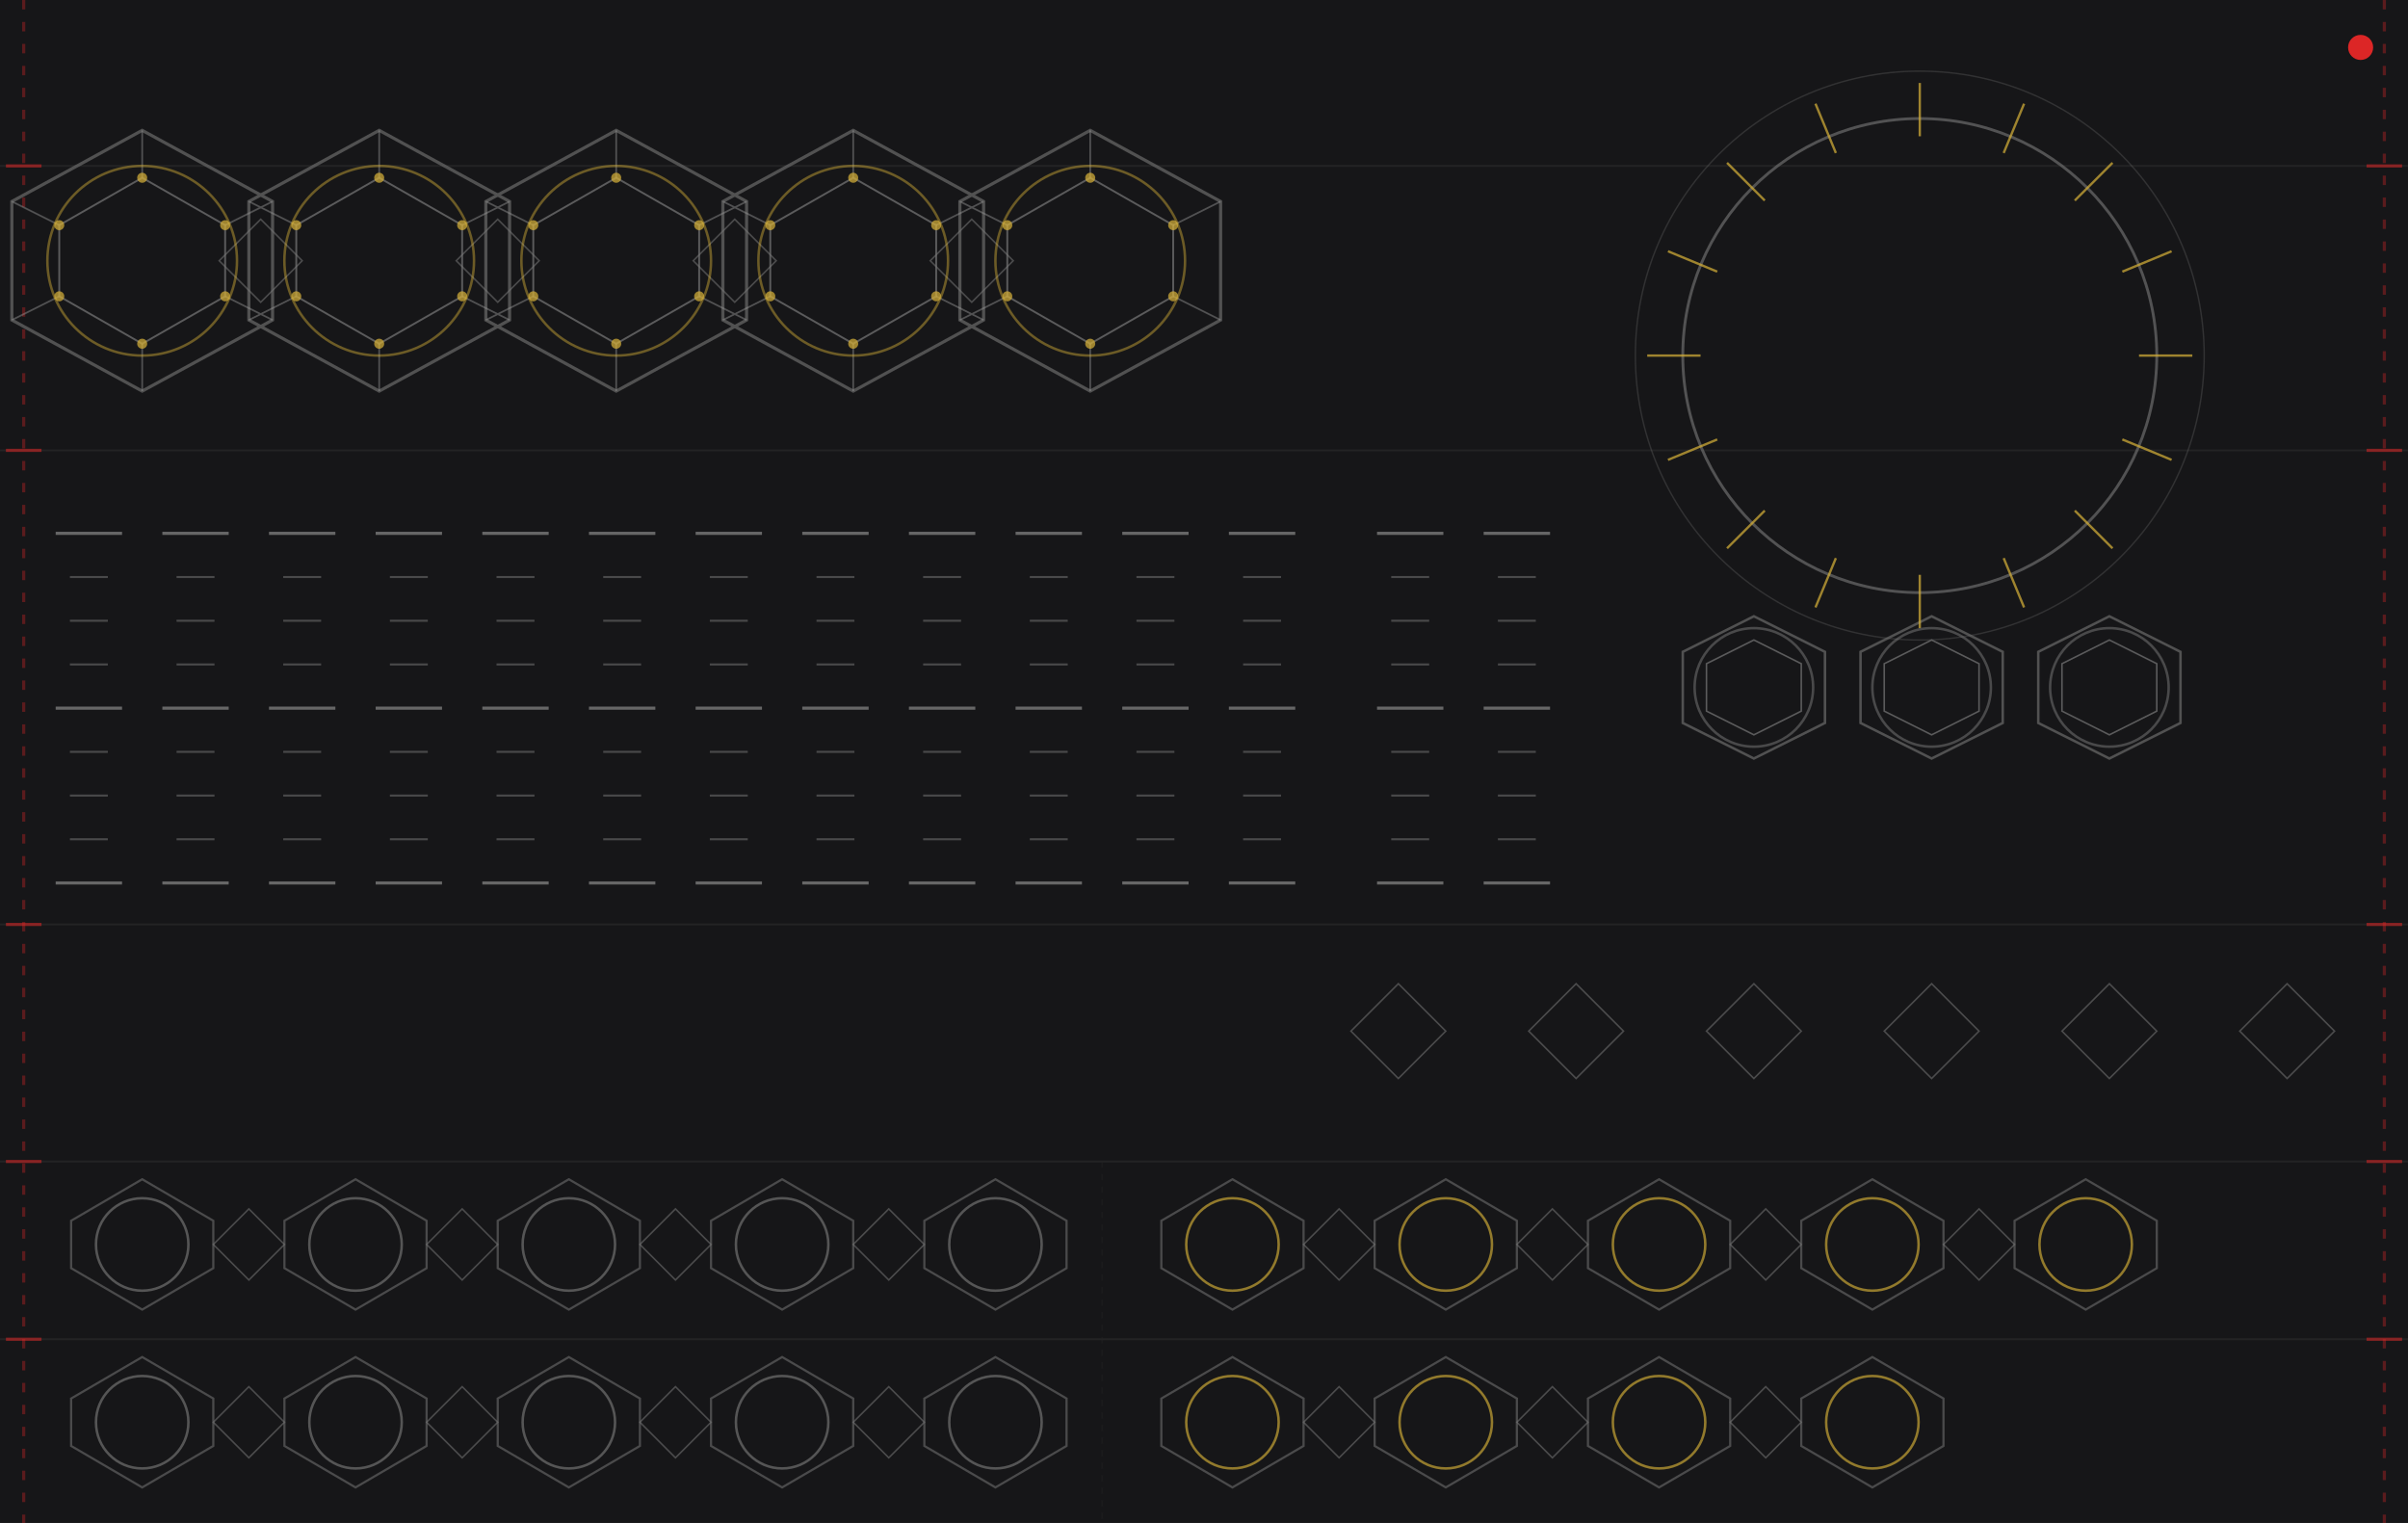
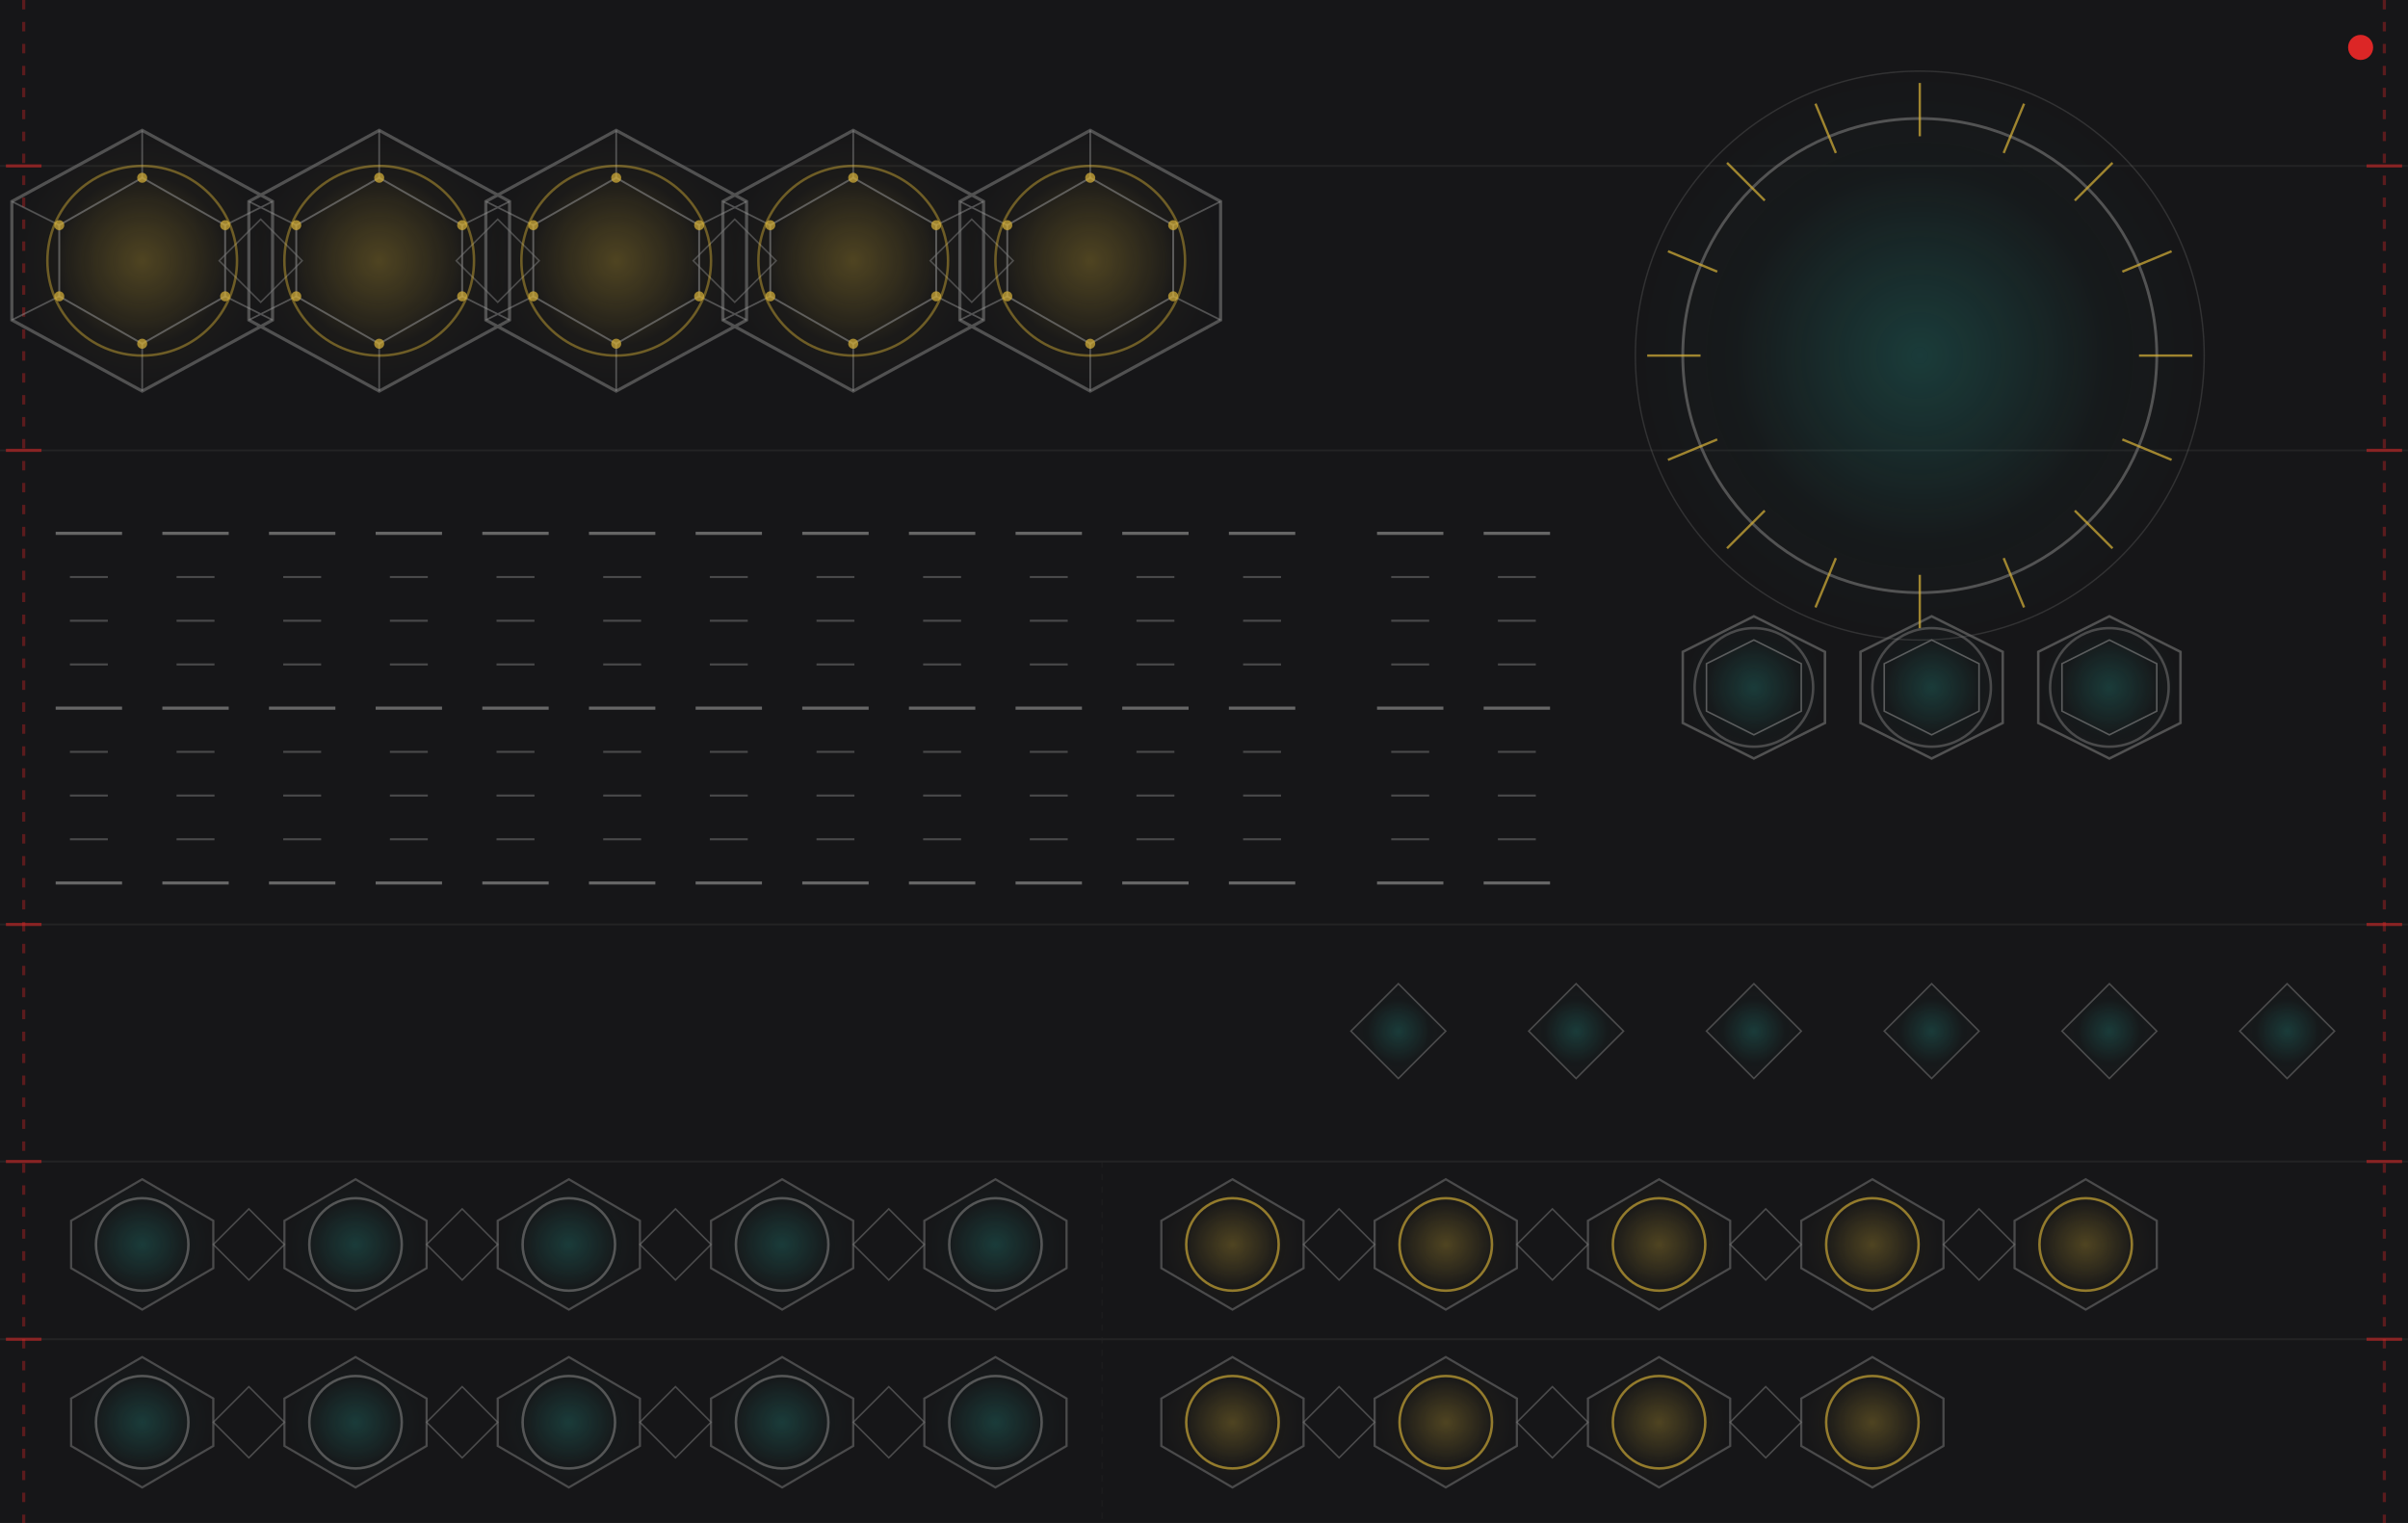
<svg xmlns="http://www.w3.org/2000/svg" width="767.99" height="485.67" viewBox="0 0 767.99 485.67">
  <defs>
    <pattern id="g" x="0" y="0" width="767.99" height="0.5" patternUnits="userSpaceOnUse">
      <rect width="767.99" height="0.5" fill="#141416" />
      <rect y="0.25" width="767.99" height="0.12" fill="#2a2a2c" opacity="0.40" />
    </pattern>
+     <radialGradient id="gG" cx="50%" cy="50%" r="50%">
+       <stop offset="0%" stop-color="#d4af37" stop-opacity="0.30" />
+       <stop offset="65%" stop-color="#d4af37" stop-opacity="0.03" />
+       <stop offset="100%" stop-color="#d4af37" stop-opacity="0.0" />
+     </radialGradient>
+     <radialGradient id="gT" cx="50%" cy="50%" r="50%">
+       <stop offset="0%" stop-color="#26a69a" stop-opacity="0.26" />
+       <stop offset="65%" stop-color="#26a69a" stop-opacity="0.03" />
+       <stop offset="100%" stop-color="#26a69a" stop-opacity="0.0" />
+     </radialGradient>
  </defs>
  <rect width="767.99" height="485.67" fill="url(#g)" />
  <g stroke="#333333" stroke-width="0.6" opacity="0.45">
    <line x1="0" y1="52.91" x2="767.99" y2="52.91" />
    <line x1="0" y1="143.62" x2="767.99" y2="143.62" />
    <line x1="0" y1="294.80" x2="767.99" y2="294.80" />
    <line x1="0" y1="370.39" x2="767.99" y2="370.39" />
    <line x1="0" y1="427.08" x2="767.99" y2="427.08" />
    <line x1="351.49" y1="370.39" x2="351.49" y2="485.67" stroke-dasharray="2,2" opacity="0.35" />
  </g>
  <g stroke="#dc2626" stroke-width="1.0" opacity="0.35">
    <line x1="7.56" y1="0" x2="7.56" y2="485.67" stroke-dasharray="3,4" />
    <line x1="760.44" y1="0" x2="760.44" y2="485.67" stroke-dasharray="3,4" />
  </g>
  <g stroke="#dc2626" stroke-width="1.0" opacity="0.55">
    <line x1="1.89" y1="52.91" x2="13.23" y2="52.91" />
    <line x1="754.77" y1="52.91" x2="766.10" y2="52.91" />
    <line x1="1.89" y1="143.62" x2="13.23" y2="143.62" />
    <line x1="754.77" y1="143.62" x2="766.10" y2="143.62" />
    <line x1="1.89" y1="294.80" x2="13.23" y2="294.80" />
    <line x1="754.77" y1="294.80" x2="766.10" y2="294.80" />
    <line x1="1.89" y1="370.39" x2="13.23" y2="370.39" />
    <line x1="754.77" y1="370.39" x2="766.10" y2="370.39" />
    <line x1="1.89" y1="427.08" x2="13.23" y2="427.08" />
    <line x1="754.77" y1="427.08" x2="766.10" y2="427.08" />
+   </g>
+   <g>
+     <polygon points="45.35,41.57 86.93,64.25 86.93,102.05 45.35,124.72 3.78,102.05 3.78,64.25" fill="url(#gG)" stroke="none" />
+     <polygon points="120.94,41.57 162.52,64.25 162.52,102.05 120.94,124.72 79.37,102.05 79.37,64.25" fill="url(#gG)" stroke="none" />
+     <polygon points="196.53,41.57 238.11,64.25 238.11,102.05 196.53,124.72 154.96,102.05 154.96,64.25" fill="url(#gG)" stroke="none" />
+     <polygon points="272.12,41.57 313.70,64.25 313.70,102.05 272.12,124.72 230.55,102.05 230.55,64.25" fill="url(#gG)" stroke="none" />
+     <polygon points="347.71,41.57 389.29,64.25 389.29,102.05 347.71,124.72 306.14,102.05 306.14,64.25" fill="url(#gG)" stroke="none" />
  </g>
  <g stroke="#6a6a6a" stroke-width="1.0" fill="none" opacity="0.70">
    <polygon points="45.35,41.57 86.93,64.25 86.93,102.05 45.35,124.72 3.78,102.05 3.78,64.25" />
    <polygon points="120.94,41.57 162.52,64.25 162.52,102.05 120.94,124.72 79.37,102.05 79.37,64.25" />
    <polygon points="196.53,41.57 238.11,64.25 238.11,102.05 196.53,124.72 154.96,102.05 154.96,64.25" />
    <polygon points="272.12,41.57 313.70,64.25 313.70,102.05 272.12,124.72 230.55,102.05 230.55,64.25" />
    <polygon points="347.71,41.57 389.29,64.25 389.29,102.05 347.71,124.72 306.14,102.05 306.14,64.25" />
  </g>
  <g stroke="#888888" stroke-width="0.6" fill="none" opacity="0.60">
    <polygon points="45.35,56.69 71.81,71.81 71.81,94.49 45.35,109.61 18.90,94.49 18.90,71.81" />
    <polygon points="120.94,56.69 147.40,71.81 147.40,94.49 120.94,109.61 94.49,94.49 94.49,71.81" />
    <polygon points="196.53,56.69 222.99,71.81 222.99,94.49 196.53,109.61 170.08,94.49 170.08,71.81" />
    <polygon points="272.12,56.69 298.58,71.81 298.58,94.49 272.12,109.61 245.67,94.49 245.67,71.81" />
    <polygon points="347.71,56.69 374.17,71.81 374.17,94.49 347.71,109.61 321.26,94.49 321.26,71.81" />
  </g>
  <g stroke="#999999" stroke-width="0.55" fill="none" opacity="0.45">
    <path d="M45.35,56.69 L45.35,41.57 M71.81,71.81 L86.93,64.25 M71.81,94.49 L86.93,102.05 M45.35,109.61 L45.35,124.72 M18.90,94.49 L3.78,102.05 M18.90,71.81 L3.78,64.25" />
    <path d="M120.94,56.69 L120.94,41.57 M147.40,71.81 L162.52,64.25 M147.40,94.49 L162.52,102.05 M120.94,109.61 L120.94,124.72 M94.49,94.49 L79.37,102.05 M94.49,71.81 L79.37,64.25" />
    <path d="M196.53,56.69 L196.53,41.57 M222.99,71.81 L238.11,64.25 M222.99,94.49 L238.11,102.05 M196.53,109.61 L196.53,124.72 M170.08,94.49 L154.96,102.05 M170.08,71.81 L154.96,64.25" />
    <path d="M272.12,56.69 L272.12,41.57 M298.58,71.81 L313.70,64.25 M298.58,94.49 L313.70,102.05 M272.12,109.61 L272.12,124.72 M245.67,94.49 L230.55,102.05 M245.67,71.81 L230.55,64.25" />
    <path d="M347.71,56.69 L347.71,41.57 M374.17,71.81 L389.29,64.25 M374.17,94.49 L389.29,102.05 M347.71,109.61 L347.71,124.72 M321.26,94.49 L306.14,102.05 M321.26,71.81 L306.14,64.25" />
  </g>
  <g fill="#d4af37" opacity="0.72">
    <circle cx="45.35" cy="56.69" r="1.6" />
    <circle cx="71.81" cy="71.81" r="1.6" />
    <circle cx="71.81" cy="94.49" r="1.6" />
    <circle cx="45.35" cy="109.61" r="1.6" />
    <circle cx="18.90" cy="94.49" r="1.6" />
    <circle cx="18.90" cy="71.81" r="1.6" />
    <circle cx="120.94" cy="56.69" r="1.6" />
    <circle cx="147.40" cy="71.81" r="1.6" />
    <circle cx="147.40" cy="94.49" r="1.6" />
    <circle cx="120.94" cy="109.61" r="1.6" />
    <circle cx="94.49" cy="94.49" r="1.6" />
    <circle cx="94.49" cy="71.81" r="1.6" />
    <circle cx="196.53" cy="56.69" r="1.6" />
    <circle cx="222.99" cy="71.81" r="1.6" />
    <circle cx="222.99" cy="94.49" r="1.6" />
    <circle cx="196.53" cy="109.61" r="1.6" />
    <circle cx="170.08" cy="94.49" r="1.6" />
    <circle cx="170.08" cy="71.81" r="1.6" />
    <circle cx="272.12" cy="56.69" r="1.6" />
    <circle cx="298.58" cy="71.81" r="1.6" />
    <circle cx="298.58" cy="94.49" r="1.6" />
    <circle cx="272.12" cy="109.61" r="1.6" />
    <circle cx="245.67" cy="94.49" r="1.6" />
    <circle cx="245.67" cy="71.81" r="1.6" />
    <circle cx="347.71" cy="56.69" r="1.6" />
    <circle cx="374.17" cy="71.81" r="1.6" />
    <circle cx="374.17" cy="94.49" r="1.6" />
    <circle cx="347.71" cy="109.61" r="1.6" />
    <circle cx="321.26" cy="94.49" r="1.6" />
    <circle cx="321.26" cy="71.81" r="1.6" />
  </g>
  <g stroke="#777777" stroke-width="0.5" fill="none" opacity="0.55">
    <polygon points="83.15,69.92 96.38,83.15 83.15,96.38 69.92,83.15" />
    <polygon points="158.74,69.92 171.97,83.15 158.74,96.38 145.51,83.15" />
    <polygon points="234.33,69.92 247.56,83.15 234.33,96.38 221.10,83.15" />
    <polygon points="309.92,69.92 323.15,83.15 309.92,96.38 296.69,83.15" />
  </g>
+   <g>
+     <polygon points="559.37,196.53 582.04,207.87 582.04,230.55 559.37,241.89 536.69,230.55 536.69,207.87" fill="url(#gT)" stroke="none" />
+     <polygon points="616.06,196.53 638.74,207.87 638.74,230.55 616.06,241.89 593.38,230.55 593.38,207.87" fill="url(#gT)" stroke="none" />
+     <polygon points="672.75,196.53 695.43,207.87 695.43,230.55 672.75,241.89 650.07,230.55 650.07,207.87" fill="url(#gT)" stroke="none" />
+   </g>
  <g stroke="#6a6a6a" stroke-width="0.8" fill="none" opacity="0.70">
    <polygon points="559.37,196.53 582.04,207.87 582.04,230.55 559.37,241.89 536.69,230.55 536.69,207.87" />
    <polygon points="616.06,196.53 638.74,207.87 638.74,230.55 616.06,241.89 593.38,230.55 593.38,207.87" />
    <polygon points="672.75,196.53 695.43,207.87 695.43,230.55 672.75,241.89 650.07,230.55 650.07,207.87" />
  </g>
  <g stroke="#888888" stroke-width="0.5" fill="none" opacity="0.60">
    <polygon points="559.37,204.09 574.48,211.65 574.48,226.77 559.37,234.33 544.25,226.77 544.25,211.65" />
    <polygon points="616.06,204.09 631.18,211.65 631.18,226.77 616.06,234.33 600.94,226.77 600.94,211.65" />
    <polygon points="672.75,204.09 687.87,211.65 687.87,226.77 672.75,234.33 657.63,226.77 657.63,211.65" />
  </g>
+   <circle cx="612.28" cy="113.39" r="90.71" fill="url(#gT)" stroke="none" />
  <g stroke="#6a6a6a" stroke-width="0.9" fill="none" opacity="0.72">
    <circle cx="612.28" cy="113.39" r="75.59" />
    <circle cx="612.28" cy="113.39" r="90.71" stroke-width="0.45" opacity="0.45" />
  </g>
  <g stroke="#d4af37" stroke-width="0.75" opacity="0.72">
    <line x1="612.28" y1="43.46" x2="612.28" y2="26.46" />
    <line x1="639.04" y1="48.79" x2="645.55" y2="33.07" />
    <line x1="661.72" y1="63.94" x2="673.75" y2="51.92" />
    <line x1="676.88" y1="86.63" x2="692.59" y2="80.12" />
    <line x1="682.20" y1="113.39" x2="699.21" y2="113.39" />
    <line x1="676.88" y1="140.14" x2="692.59" y2="146.65" />
    <line x1="661.72" y1="162.83" x2="673.75" y2="174.85" />
    <line x1="639.04" y1="177.98" x2="645.55" y2="193.70" />
    <line x1="612.28" y1="183.31" x2="612.28" y2="200.31" />
    <line x1="585.52" y1="177.98" x2="579.01" y2="193.70" />
    <line x1="562.84" y1="162.83" x2="550.81" y2="174.85" />
    <line x1="547.68" y1="140.14" x2="531.97" y2="146.65" />
    <line x1="542.36" y1="113.39" x2="525.35" y2="113.39" />
    <line x1="547.68" y1="86.63" x2="531.97" y2="80.12" />
    <line x1="562.84" y1="63.94" x2="550.81" y2="51.92" />
    <line x1="585.52" y1="48.79" x2="579.01" y2="33.07" />
  </g>
  <g stroke="#888888" fill="none">
    <g stroke-width="1.0" opacity="0.70">
      <line x1="17.76" y1="170.08" x2="38.93" y2="170.08" />
      <line x1="51.78" y1="170.08" x2="72.94" y2="170.08" />
      <line x1="85.79" y1="170.08" x2="106.96" y2="170.08" />
      <line x1="119.81" y1="170.08" x2="140.98" y2="170.08" />
      <line x1="153.83" y1="170.08" x2="174.99" y2="170.08" />
      <line x1="187.84" y1="170.08" x2="209.01" y2="170.08" />
      <line x1="221.86" y1="170.08" x2="243.02" y2="170.08" />
      <line x1="255.87" y1="170.08" x2="277.04" y2="170.08" />
      <line x1="289.89" y1="170.08" x2="311.05" y2="170.08" />
      <line x1="323.90" y1="170.08" x2="345.07" y2="170.08" />
      <line x1="357.92" y1="170.08" x2="379.08" y2="170.08" />
      <line x1="391.93" y1="170.08" x2="413.10" y2="170.08" />
      <line x1="439.18" y1="170.08" x2="460.34" y2="170.08" />
      <line x1="473.19" y1="170.08" x2="494.36" y2="170.08" />
    </g>
    <g stroke-width="0.65" opacity="0.45">
      <line x1="22.30" y1="184.01" x2="34.39" y2="184.01" />
      <line x1="56.31" y1="184.01" x2="68.41" y2="184.01" />
      <line x1="90.33" y1="184.01" x2="102.42" y2="184.01" />
      <line x1="124.35" y1="184.01" x2="136.44" y2="184.01" />
      <line x1="158.36" y1="184.01" x2="170.46" y2="184.01" />
      <line x1="192.38" y1="184.01" x2="204.47" y2="184.01" />
      <line x1="226.39" y1="184.01" x2="238.49" y2="184.01" />
      <line x1="260.41" y1="184.01" x2="272.50" y2="184.01" />
      <line x1="294.42" y1="184.01" x2="306.52" y2="184.01" />
      <line x1="328.44" y1="184.01" x2="340.53" y2="184.01" />
      <line x1="362.45" y1="184.01" x2="374.55" y2="184.01" />
      <line x1="396.47" y1="184.01" x2="408.56" y2="184.01" />
      <line x1="443.71" y1="184.01" x2="455.81" y2="184.01" />
      <line x1="477.73" y1="184.01" x2="489.82" y2="184.01" />
    </g>
    <g stroke-width="0.65" opacity="0.45">
      <line x1="22.30" y1="197.95" x2="34.39" y2="197.95" />
      <line x1="56.31" y1="197.95" x2="68.41" y2="197.95" />
      <line x1="90.33" y1="197.95" x2="102.42" y2="197.95" />
      <line x1="124.35" y1="197.95" x2="136.44" y2="197.95" />
      <line x1="158.36" y1="197.95" x2="170.46" y2="197.95" />
      <line x1="192.38" y1="197.95" x2="204.47" y2="197.95" />
      <line x1="226.39" y1="197.95" x2="238.49" y2="197.95" />
      <line x1="260.41" y1="197.95" x2="272.50" y2="197.95" />
      <line x1="294.42" y1="197.95" x2="306.52" y2="197.95" />
      <line x1="328.44" y1="197.95" x2="340.53" y2="197.95" />
      <line x1="362.45" y1="197.95" x2="374.55" y2="197.95" />
      <line x1="396.47" y1="197.95" x2="408.56" y2="197.95" />
      <line x1="443.71" y1="197.95" x2="455.81" y2="197.95" />
      <line x1="477.73" y1="197.95" x2="489.82" y2="197.95" />
    </g>
    <g stroke-width="0.65" opacity="0.45">
      <line x1="22.30" y1="211.89" x2="34.39" y2="211.89" />
      <line x1="56.31" y1="211.89" x2="68.41" y2="211.89" />
      <line x1="90.33" y1="211.89" x2="102.42" y2="211.89" />
      <line x1="124.35" y1="211.89" x2="136.44" y2="211.89" />
      <line x1="158.36" y1="211.89" x2="170.46" y2="211.89" />
      <line x1="192.38" y1="211.89" x2="204.47" y2="211.89" />
      <line x1="226.39" y1="211.89" x2="238.49" y2="211.89" />
      <line x1="260.41" y1="211.89" x2="272.50" y2="211.89" />
      <line x1="294.42" y1="211.89" x2="306.52" y2="211.89" />
      <line x1="328.44" y1="211.89" x2="340.53" y2="211.89" />
      <line x1="362.45" y1="211.89" x2="374.55" y2="211.89" />
      <line x1="396.47" y1="211.89" x2="408.56" y2="211.89" />
      <line x1="443.71" y1="211.89" x2="455.81" y2="211.89" />
      <line x1="477.73" y1="211.89" x2="489.82" y2="211.89" />
    </g>
    <g stroke-width="1.0" opacity="0.70">
      <line x1="17.76" y1="225.83" x2="38.93" y2="225.83" />
      <line x1="51.78" y1="225.83" x2="72.94" y2="225.83" />
      <line x1="85.79" y1="225.83" x2="106.96" y2="225.83" />
      <line x1="119.81" y1="225.83" x2="140.98" y2="225.83" />
      <line x1="153.83" y1="225.83" x2="174.99" y2="225.83" />
      <line x1="187.84" y1="225.83" x2="209.01" y2="225.83" />
      <line x1="221.86" y1="225.83" x2="243.02" y2="225.83" />
      <line x1="255.87" y1="225.83" x2="277.04" y2="225.83" />
      <line x1="289.89" y1="225.83" x2="311.05" y2="225.83" />
      <line x1="323.90" y1="225.83" x2="345.07" y2="225.83" />
      <line x1="357.92" y1="225.83" x2="379.08" y2="225.83" />
      <line x1="391.93" y1="225.83" x2="413.10" y2="225.83" />
      <line x1="439.18" y1="225.83" x2="460.34" y2="225.83" />
      <line x1="473.19" y1="225.83" x2="494.36" y2="225.83" />
    </g>
    <g stroke-width="0.65" opacity="0.45">
      <line x1="22.30" y1="239.76" x2="34.39" y2="239.76" />
      <line x1="56.31" y1="239.76" x2="68.41" y2="239.76" />
      <line x1="90.33" y1="239.76" x2="102.42" y2="239.76" />
      <line x1="124.35" y1="239.76" x2="136.44" y2="239.76" />
      <line x1="158.36" y1="239.76" x2="170.46" y2="239.76" />
      <line x1="192.38" y1="239.76" x2="204.47" y2="239.76" />
      <line x1="226.39" y1="239.76" x2="238.49" y2="239.76" />
      <line x1="260.41" y1="239.76" x2="272.50" y2="239.76" />
      <line x1="294.42" y1="239.76" x2="306.52" y2="239.76" />
      <line x1="328.44" y1="239.76" x2="340.53" y2="239.76" />
      <line x1="362.45" y1="239.76" x2="374.55" y2="239.76" />
      <line x1="396.47" y1="239.76" x2="408.56" y2="239.76" />
      <line x1="443.71" y1="239.76" x2="455.81" y2="239.76" />
      <line x1="477.73" y1="239.76" x2="489.82" y2="239.76" />
    </g>
    <g stroke-width="0.65" opacity="0.45">
      <line x1="22.30" y1="253.70" x2="34.39" y2="253.70" />
      <line x1="56.31" y1="253.70" x2="68.41" y2="253.70" />
      <line x1="90.33" y1="253.70" x2="102.42" y2="253.70" />
      <line x1="124.35" y1="253.70" x2="136.44" y2="253.70" />
      <line x1="158.36" y1="253.70" x2="170.46" y2="253.70" />
      <line x1="192.38" y1="253.70" x2="204.47" y2="253.70" />
      <line x1="226.39" y1="253.70" x2="238.49" y2="253.70" />
      <line x1="260.41" y1="253.70" x2="272.50" y2="253.70" />
      <line x1="294.42" y1="253.70" x2="306.52" y2="253.70" />
      <line x1="328.44" y1="253.70" x2="340.53" y2="253.70" />
      <line x1="362.45" y1="253.70" x2="374.55" y2="253.70" />
      <line x1="396.47" y1="253.70" x2="408.56" y2="253.70" />
      <line x1="443.71" y1="253.70" x2="455.81" y2="253.70" />
      <line x1="477.73" y1="253.70" x2="489.82" y2="253.70" />
    </g>
    <g stroke-width="0.65" opacity="0.45">
      <line x1="22.30" y1="267.64" x2="34.39" y2="267.64" />
      <line x1="56.31" y1="267.64" x2="68.41" y2="267.64" />
      <line x1="90.33" y1="267.64" x2="102.42" y2="267.64" />
      <line x1="124.35" y1="267.64" x2="136.44" y2="267.64" />
      <line x1="158.36" y1="267.64" x2="170.46" y2="267.64" />
      <line x1="192.38" y1="267.64" x2="204.47" y2="267.64" />
      <line x1="226.39" y1="267.64" x2="238.49" y2="267.64" />
      <line x1="260.41" y1="267.64" x2="272.50" y2="267.64" />
      <line x1="294.42" y1="267.64" x2="306.52" y2="267.64" />
      <line x1="328.44" y1="267.64" x2="340.53" y2="267.64" />
      <line x1="362.45" y1="267.64" x2="374.55" y2="267.64" />
      <line x1="396.47" y1="267.64" x2="408.56" y2="267.64" />
      <line x1="443.71" y1="267.64" x2="455.81" y2="267.64" />
      <line x1="477.73" y1="267.64" x2="489.82" y2="267.64" />
    </g>
    <g stroke-width="1.0" opacity="0.70">
      <line x1="17.76" y1="281.57" x2="38.93" y2="281.57" />
      <line x1="51.78" y1="281.57" x2="72.94" y2="281.57" />
      <line x1="85.79" y1="281.57" x2="106.96" y2="281.57" />
      <line x1="119.81" y1="281.57" x2="140.98" y2="281.57" />
      <line x1="153.83" y1="281.57" x2="174.99" y2="281.57" />
      <line x1="187.84" y1="281.57" x2="209.01" y2="281.57" />
      <line x1="221.86" y1="281.57" x2="243.02" y2="281.57" />
      <line x1="255.87" y1="281.57" x2="277.04" y2="281.57" />
      <line x1="289.89" y1="281.57" x2="311.05" y2="281.57" />
      <line x1="323.90" y1="281.57" x2="345.07" y2="281.57" />
      <line x1="357.92" y1="281.57" x2="379.08" y2="281.57" />
      <line x1="391.93" y1="281.57" x2="413.10" y2="281.57" />
      <line x1="439.18" y1="281.57" x2="460.34" y2="281.57" />
      <line x1="473.19" y1="281.57" x2="494.36" y2="281.57" />
    </g>
  </g>
+   <g fill="url(#gT)">
+     <polygon points="445.98,313.70 461.10,328.82 445.98,343.93 430.86,328.82" stroke="none" />
+     <polygon points="502.67,313.70 517.79,328.82 502.67,343.93 487.56,328.82" stroke="none" />
+     <polygon points="559.37,313.70 574.48,328.82 559.37,343.93 544.25,328.82" stroke="none" />
+     <polygon points="616.06,313.70 631.18,328.82 616.06,343.93 600.94,328.82" stroke="none" />
+     <polygon points="672.75,313.70 687.87,328.82 672.75,343.93 657.63,328.82" stroke="none" />
+     <polygon points="729.44,313.70 744.56,328.82 729.44,343.93 714.33,328.82" stroke="none" />
+   </g>
  <g stroke="#777777" stroke-width="0.5" fill="none" opacity="0.55">
    <polygon points="445.98,313.70 461.10,328.82 445.98,343.93 430.86,328.82" />
    <polygon points="502.67,313.70 517.79,328.82 502.67,343.93 487.56,328.82" />
    <polygon points="559.37,313.70 574.48,328.82 559.37,343.93 544.25,328.82" />
    <polygon points="616.06,313.70 631.18,328.82 616.06,343.93 600.94,328.82" />
    <polygon points="672.75,313.70 687.87,328.82 672.75,343.93 657.63,328.82" />
    <polygon points="729.44,313.70 744.56,328.82 729.44,343.93 714.33,328.82" />
  </g>
+   <g>
+     <polygon points="45.35,376.06 68.03,389.29 68.03,404.41 45.35,417.63 22.68,404.41 22.68,389.29" fill="url(#gT)" stroke="none" />
+     <polygon points="113.39,376.06 136.06,389.29 136.06,404.41 113.39,417.63 90.71,404.41 90.71,389.29" fill="url(#gT)" stroke="none" />
+     <polygon points="181.42,376.06 204.09,389.29 204.09,404.41 181.42,417.63 158.74,404.41 158.74,389.29" fill="url(#gT)" stroke="none" />
+     <polygon points="249.45,376.06 272.12,389.29 272.12,404.41 249.45,417.63 226.77,404.41 226.77,389.29" fill="url(#gT)" stroke="none" />
+     <polygon points="317.48,376.06 340.16,389.29 340.16,404.41 317.48,417.63 294.80,404.41 294.80,389.29" fill="url(#gT)" stroke="none" />
+   </g>
  <g stroke="#6a6a6a" stroke-width="0.7" fill="none" opacity="0.62">
    <polygon points="45.35,376.06 68.03,389.29 68.03,404.41 45.35,417.63 22.68,404.41 22.68,389.29" />
    <polygon points="113.39,376.06 136.06,389.29 136.06,404.41 113.39,417.63 90.71,404.41 90.71,389.29" />
    <polygon points="181.42,376.06 204.09,389.29 204.09,404.41 181.42,417.63 158.74,404.41 158.74,389.29" />
    <polygon points="249.45,376.06 272.12,389.29 272.12,404.41 249.45,417.63 226.77,404.41 226.77,389.29" />
    <polygon points="317.48,376.06 340.16,389.29 340.16,404.41 317.48,417.63 294.80,404.41 294.80,389.29" />
  </g>
+   <g>
+     <polygon points="45.35,432.75 68.03,445.98 68.03,461.10 45.35,474.33 22.68,461.10 22.68,445.98" fill="url(#gT)" stroke="none" />
+     <polygon points="113.39,432.75 136.06,445.98 136.06,461.10 113.39,474.33 90.71,461.10 90.71,445.98" fill="url(#gT)" stroke="none" />
+     <polygon points="181.42,432.75 204.09,445.98 204.09,461.10 181.42,474.33 158.74,461.10 158.74,445.98" fill="url(#gT)" stroke="none" />
+     <polygon points="249.45,432.75 272.12,445.98 272.12,461.10 249.45,474.33 226.77,461.10 226.77,445.98" fill="url(#gT)" stroke="none" />
+     <polygon points="317.48,432.75 340.16,445.98 340.16,461.10 317.48,474.33 294.80,461.10 294.80,445.98" fill="url(#gT)" stroke="none" />
+   </g>
  <g stroke="#6a6a6a" stroke-width="0.7" fill="none" opacity="0.62">
    <polygon points="45.35,432.75 68.03,445.98 68.03,461.10 45.35,474.33 22.68,461.10 22.68,445.98" />
    <polygon points="113.39,432.75 136.06,445.98 136.06,461.10 113.39,474.33 90.71,461.10 90.71,445.98" />
    <polygon points="181.42,432.75 204.09,445.98 204.09,461.10 181.42,474.33 158.74,461.10 158.74,445.98" />
    <polygon points="249.45,432.75 272.12,445.98 272.12,461.10 249.45,474.33 226.77,461.10 226.77,445.98" />
    <polygon points="317.48,432.75 340.16,445.98 340.16,461.10 317.48,474.33 294.80,461.10 294.80,445.98" />
  </g>
+   <g>
+     <polygon points="393.07,376.06 415.75,389.29 415.75,404.41 393.07,417.63 370.39,404.41 370.39,389.29" fill="url(#gG)" stroke="none" />
+     <polygon points="461.10,376.06 483.78,389.29 483.78,404.41 461.10,417.63 438.42,404.41 438.42,389.29" fill="url(#gG)" stroke="none" />
+     <polygon points="529.13,376.06 551.81,389.29 551.81,404.41 529.13,417.63 506.45,404.41 506.45,389.29" fill="url(#gG)" stroke="none" />
+     <polygon points="597.16,376.06 619.84,389.29 619.84,404.41 597.16,417.63 574.48,404.41 574.48,389.29" fill="url(#gG)" stroke="none" />
+     <polygon points="665.19,376.06 687.87,389.29 687.87,404.41 665.19,417.63 642.51,404.41 642.51,389.29" fill="url(#gG)" stroke="none" />
+   </g>
  <g stroke="#6a6a6a" stroke-width="0.7" fill="none" opacity="0.62">
    <polygon points="393.07,376.06 415.75,389.29 415.75,404.41 393.07,417.63 370.39,404.41 370.39,389.29" />
    <polygon points="461.10,376.06 483.78,389.29 483.78,404.41 461.10,417.63 438.42,404.41 438.42,389.29" />
    <polygon points="529.13,376.06 551.81,389.29 551.81,404.41 529.13,417.63 506.45,404.41 506.45,389.29" />
    <polygon points="597.16,376.06 619.84,389.29 619.84,404.41 597.16,417.63 574.48,404.41 574.48,389.29" />
    <polygon points="665.19,376.06 687.87,389.29 687.87,404.41 665.19,417.63 642.51,404.41 642.51,389.29" />
+   </g>
+   <g>
+     <polygon points="393.07,432.75 415.75,445.98 415.75,461.10 393.07,474.33 370.39,461.10 370.39,445.98" fill="url(#gG)" stroke="none" />
+     <polygon points="461.10,432.75 483.78,445.98 483.78,461.10 461.10,474.33 438.42,461.10 438.42,445.98" fill="url(#gG)" stroke="none" />
+     <polygon points="529.13,432.75 551.81,445.98 551.81,461.10 529.13,474.33 506.45,461.10 506.45,445.98" fill="url(#gG)" stroke="none" />
+     <polygon points="597.16,432.75 619.84,445.98 619.84,461.10 597.16,474.33 574.48,461.10 574.48,445.98" fill="url(#gG)" stroke="none" />
  </g>
  <g stroke="#6a6a6a" stroke-width="0.7" fill="none" opacity="0.62">
    <polygon points="393.07,432.75 415.75,445.98 415.75,461.10 393.07,474.33 370.39,461.10 370.39,445.98" />
    <polygon points="461.10,432.75 483.78,445.98 483.78,461.10 461.10,474.33 438.42,461.10 438.42,445.98" />
    <polygon points="529.13,432.75 551.81,445.98 551.81,461.10 529.13,474.33 506.45,461.10 506.45,445.98" />
    <polygon points="597.16,432.75 619.84,445.98 619.84,461.10 597.16,474.33 574.48,461.10 574.48,445.98" />
  </g>
  <g stroke="#777777" stroke-width="0.5" fill="none" opacity="0.55">
    <polygon points="79.37,385.51 90.71,396.85 79.37,408.19 68.03,396.85" />
    <polygon points="147.40,385.51 158.74,396.85 147.40,408.19 136.06,396.85" />
    <polygon points="215.43,385.51 226.77,396.85 215.43,408.19 204.09,396.85" />
    <polygon points="283.46,385.51 294.80,396.85 283.46,408.19 272.12,396.85" />
    <polygon points="79.37,442.20 90.71,453.54 79.37,464.88 68.03,453.54" />
    <polygon points="147.40,442.20 158.74,453.54 147.40,464.88 136.06,453.54" />
    <polygon points="215.43,442.20 226.77,453.54 215.43,464.88 204.09,453.54" />
    <polygon points="283.46,442.20 294.80,453.54 283.46,464.88 272.12,453.54" />
    <polygon points="427.08,385.51 438.42,396.85 427.08,408.19 415.75,396.85" />
    <polygon points="495.11,385.51 506.45,396.85 495.11,408.19 483.78,396.85" />
    <polygon points="563.15,385.51 574.48,396.85 563.15,408.19 551.81,396.85" />
    <polygon points="631.18,385.51 642.51,396.85 631.18,408.19 619.84,396.85" />
    <polygon points="427.08,442.20 438.42,453.54 427.08,464.88 415.75,453.54" />
    <polygon points="495.11,442.20 506.45,453.54 495.11,464.88 483.78,453.54" />
    <polygon points="563.15,442.20 574.48,453.54 563.15,464.88 551.81,453.54" />
  </g>
  <circle cx="752.88" cy="15.12" r="4" fill="#dc2626" />
  <g fill="none" stroke-width="0.8" opacity="0.45">
    <g stroke="#d4af37">
      <circle cx="45.35" cy="83.15" r="30.24" />
      <circle cx="120.94" cy="83.15" r="30.24" />
      <circle cx="196.53" cy="83.15" r="30.24" />
      <circle cx="272.12" cy="83.15" r="30.24" />
      <circle cx="347.71" cy="83.15" r="30.24" />
    </g>
    <g stroke="#888888">
      <circle cx="559.37" cy="219.21" r="18.90" />
      <circle cx="616.06" cy="219.21" r="18.90" />
      <circle cx="672.75" cy="219.21" r="18.90" />
    </g>
  </g>
  <g fill="none" stroke-width="0.8">
    <g stroke="#777777" opacity="0.65">
      <circle cx="45.35" cy="396.85" r="14.74" />
      <circle cx="113.39" cy="396.85" r="14.74" />
      <circle cx="181.42" cy="396.85" r="14.74" />
      <circle cx="249.45" cy="396.85" r="14.74" />
      <circle cx="317.48" cy="396.85" r="14.74" />
      <circle cx="45.35" cy="453.54" r="14.74" />
      <circle cx="113.39" cy="453.54" r="14.74" />
      <circle cx="181.42" cy="453.54" r="14.74" />
      <circle cx="249.45" cy="453.54" r="14.74" />
      <circle cx="317.48" cy="453.54" r="14.74" />
    </g>
    <g stroke="#d4af37" opacity="0.65">
      <circle cx="393.07" cy="396.85" r="14.74" />
      <circle cx="461.10" cy="396.85" r="14.74" />
      <circle cx="529.13" cy="396.85" r="14.74" />
      <circle cx="597.16" cy="396.85" r="14.74" />
      <circle cx="665.19" cy="396.85" r="14.74" />
      <circle cx="393.07" cy="453.54" r="14.74" />
      <circle cx="461.10" cy="453.54" r="14.74" />
      <circle cx="529.13" cy="453.54" r="14.74" />
      <circle cx="597.16" cy="453.54" r="14.74" />
    </g>
  </g>
</svg>
